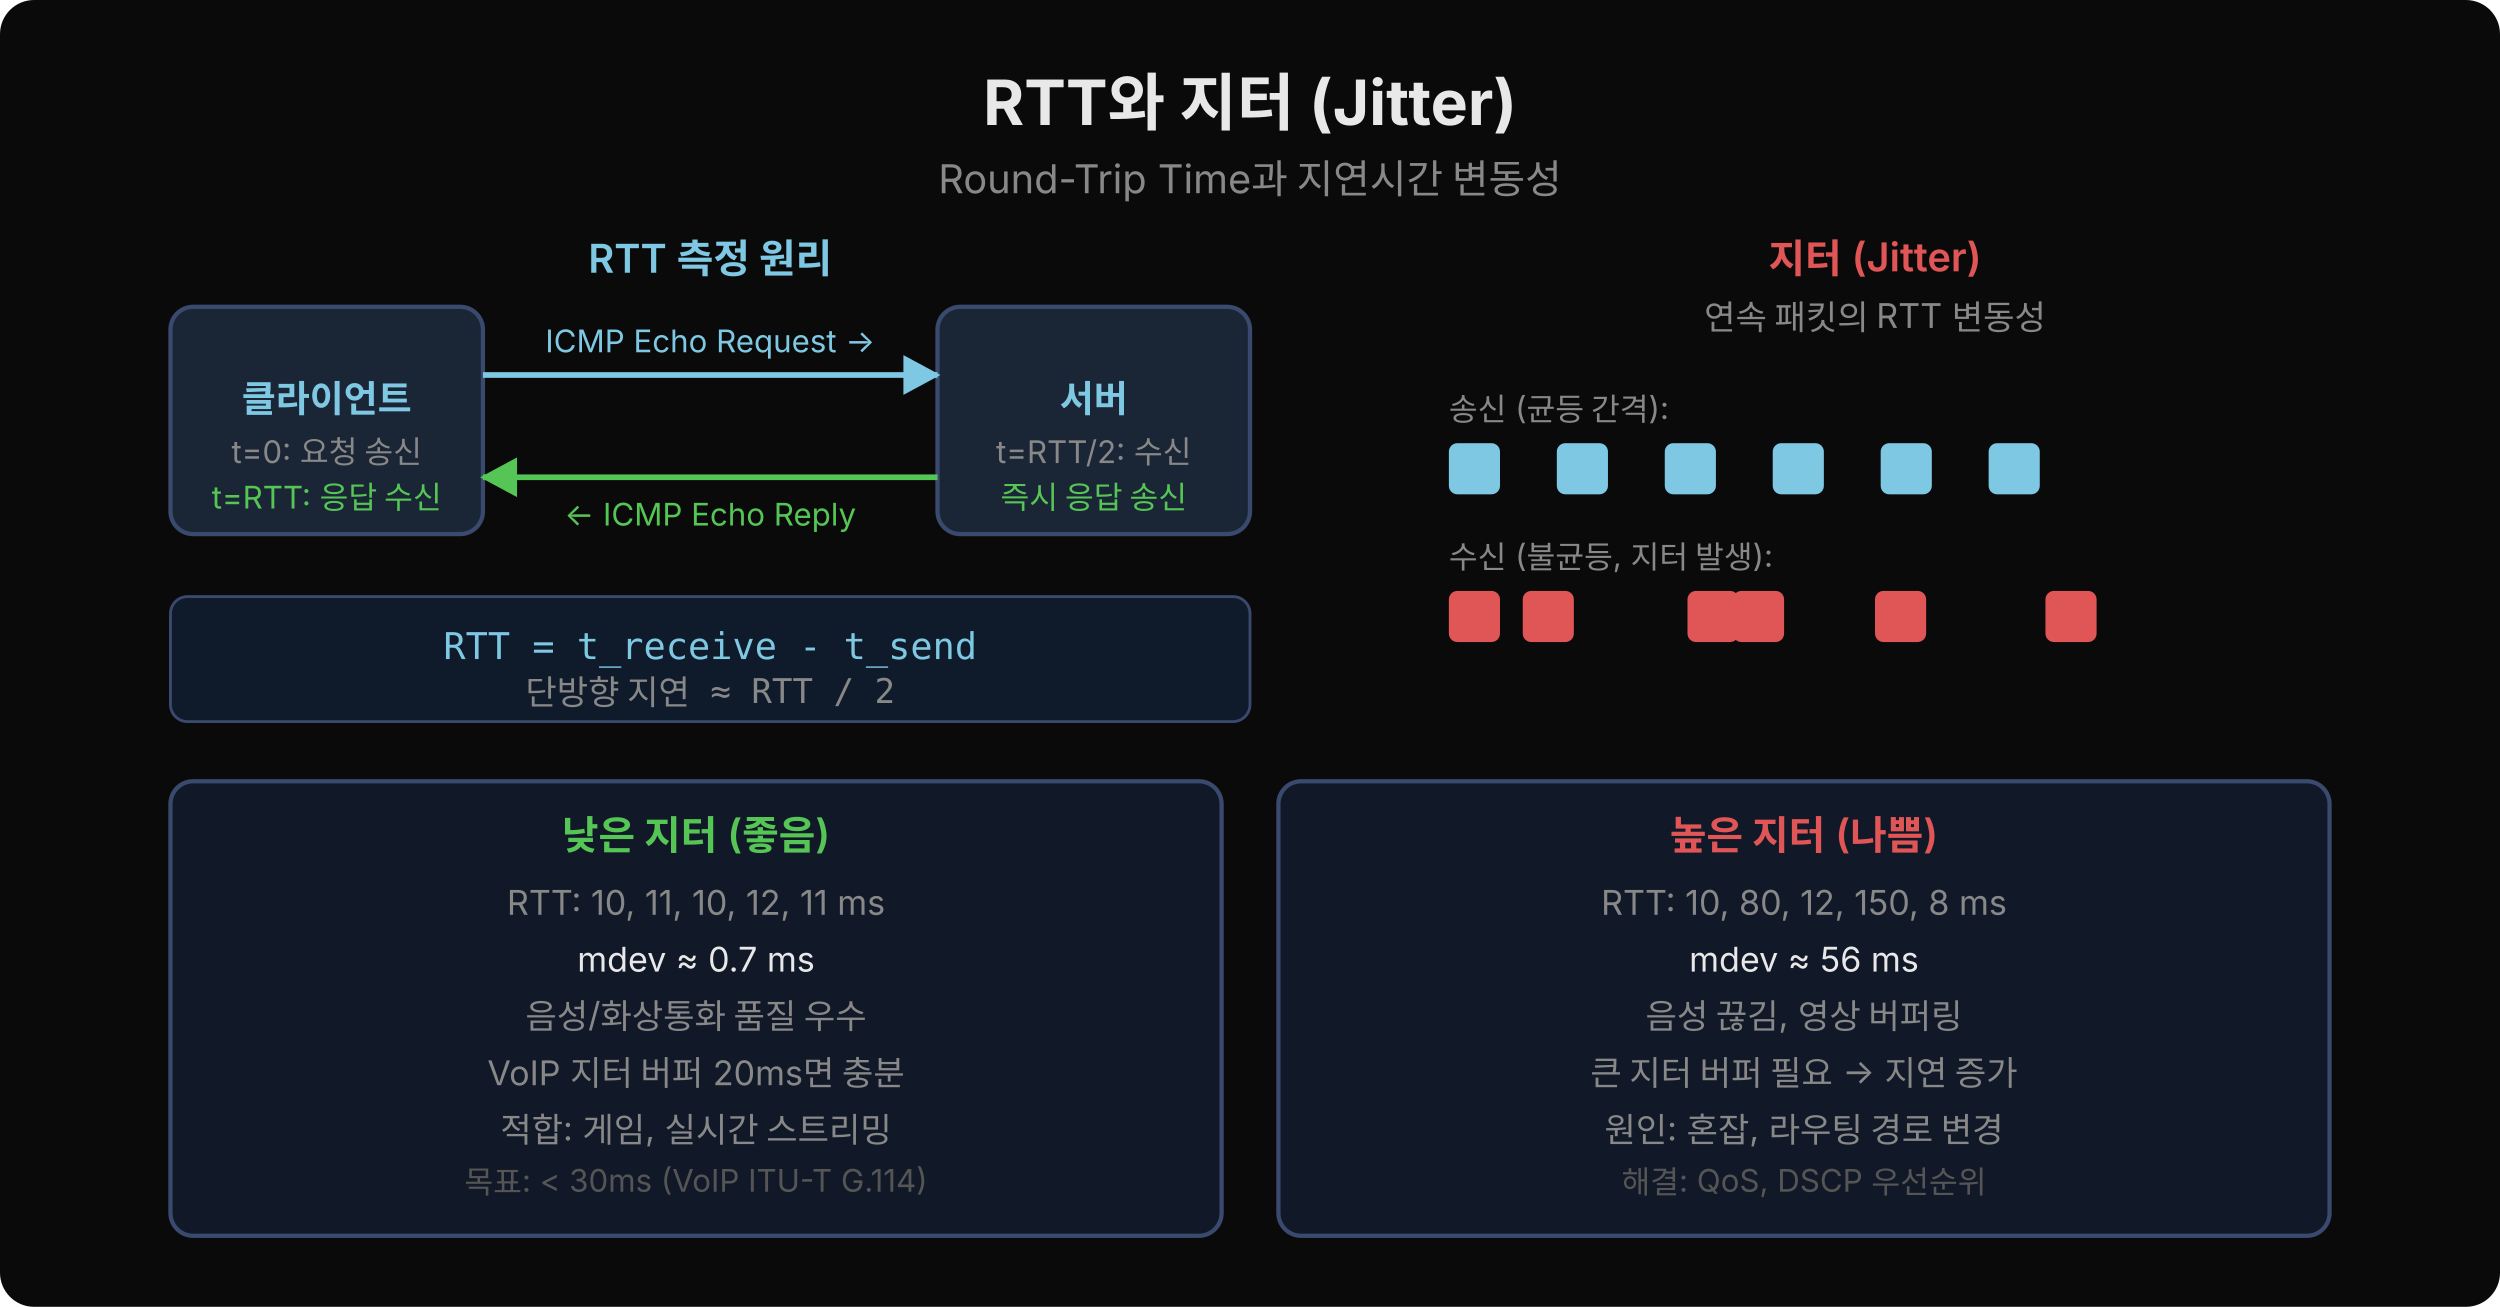
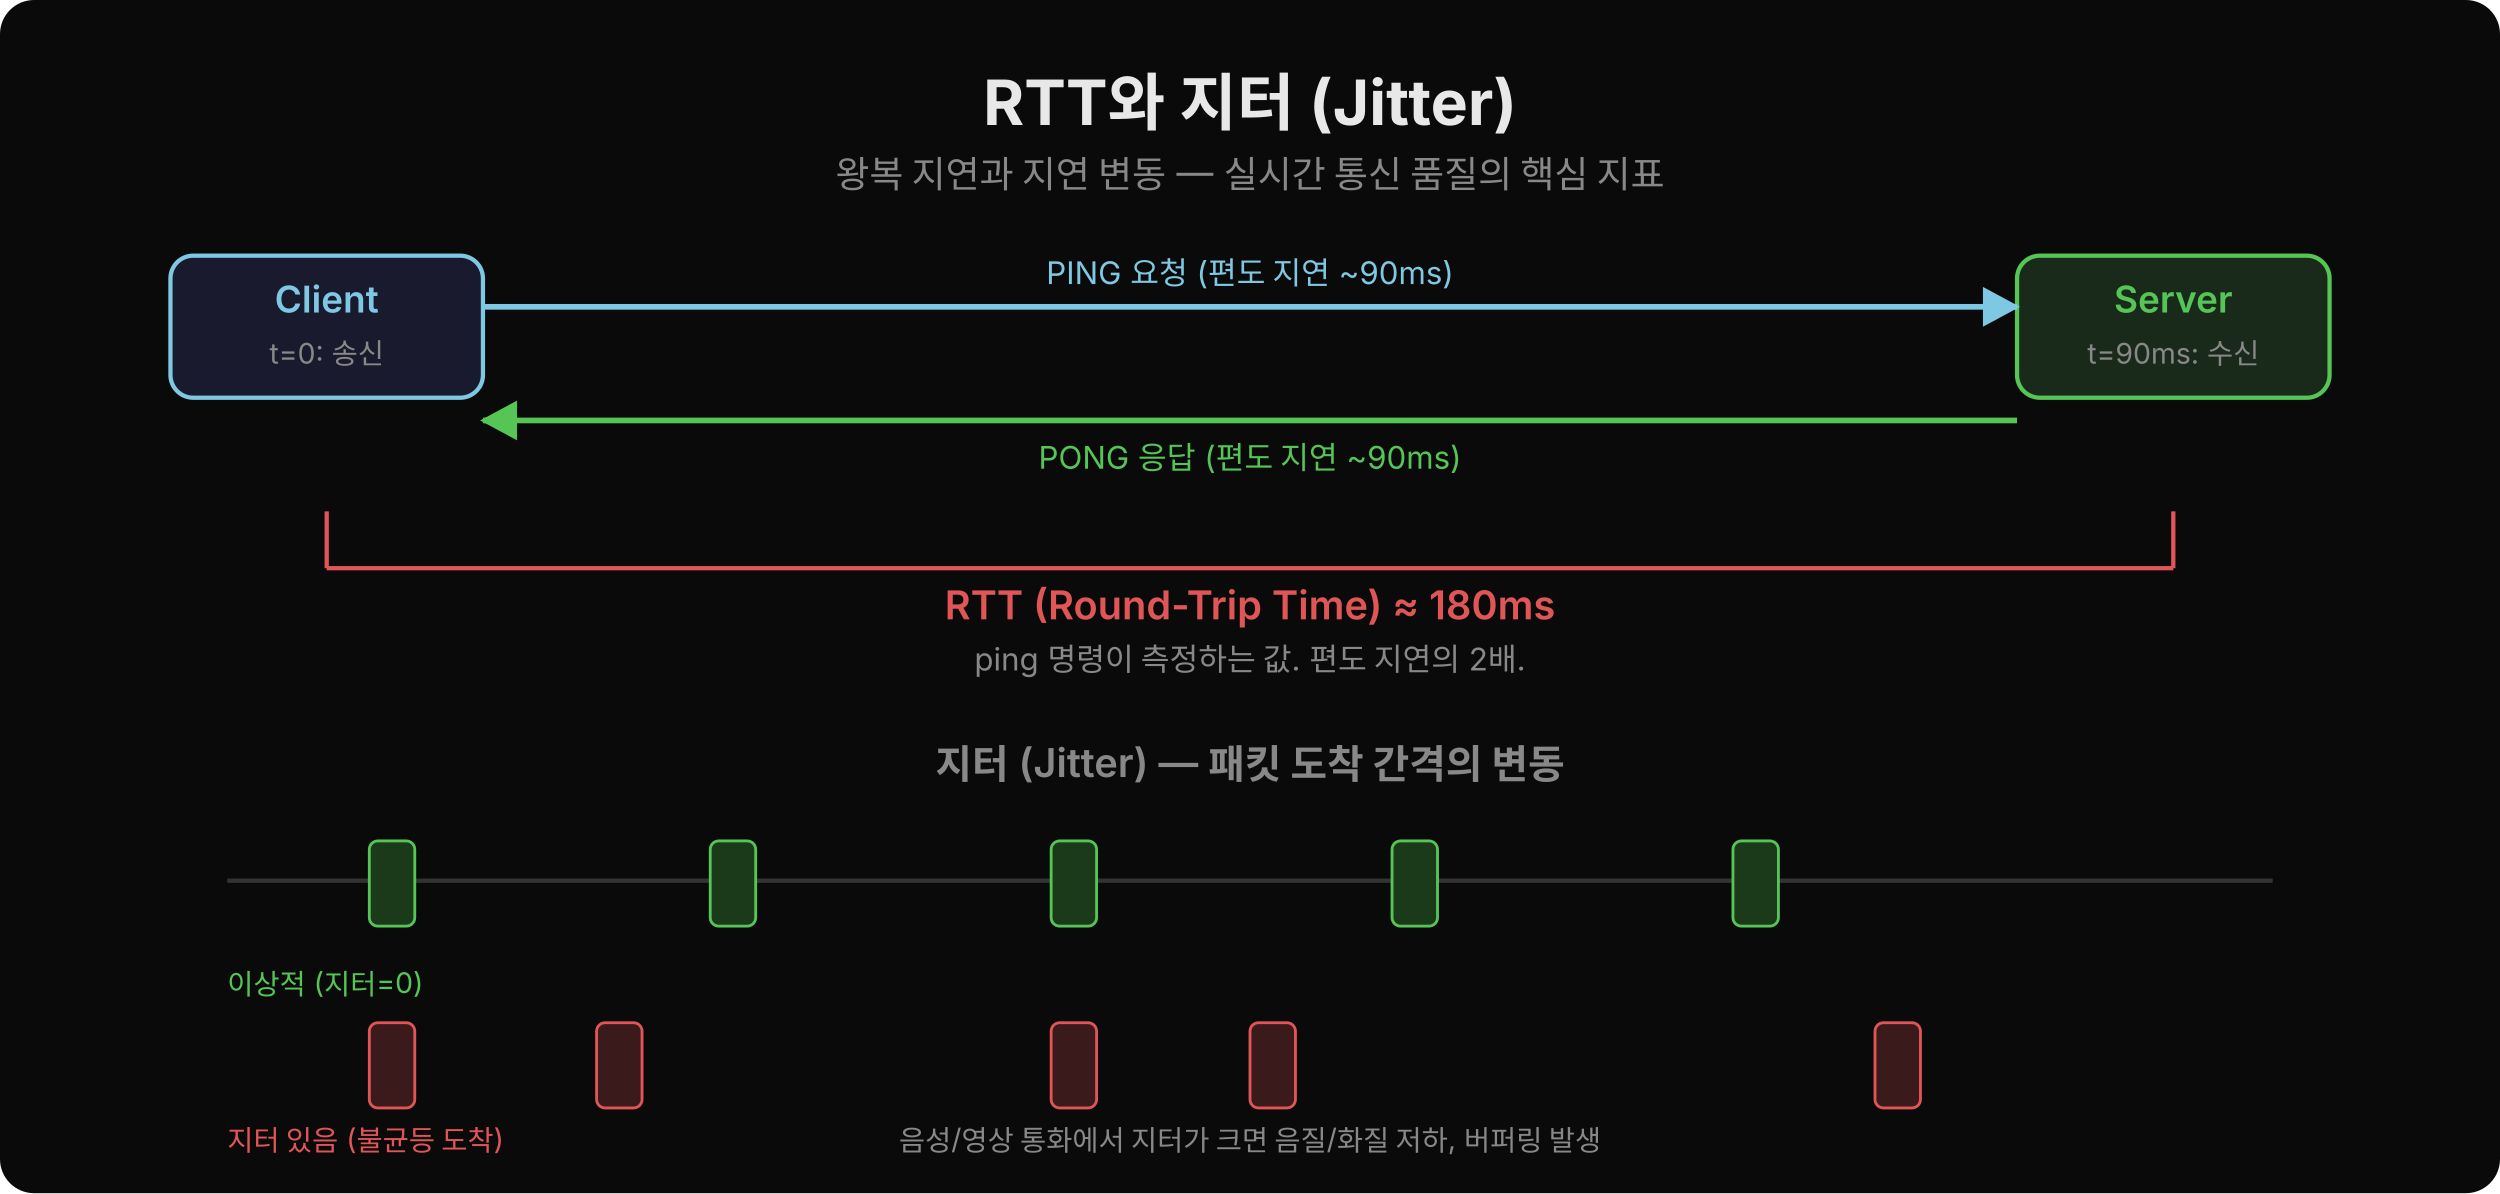
- <svg xmlns="http://www.w3.org/2000/svg" width="880" height="460" viewBox="0 0 880 460">
+ <svg xmlns="http://www.w3.org/2000/svg" width="880" height="420" viewBox="0 0 880 420">
  <defs>
    <marker id="arr" viewBox="0 0 14 14" refX="12" refY="7" markerUnits="userSpaceOnUse" markerWidth="14" markerHeight="14" orient="auto">
      <path d="M 0 0 L 13 7 L 0 14 z" fill="#7ec8e3" />
    </marker>
-     <marker id="arr2" viewBox="0 0 14 14" refX="12" refY="7" markerUnits="userSpaceOnUse" markerWidth="14" markerHeight="14" orient="auto">
+     <marker id="arrb" viewBox="0 0 14 14" refX="12" refY="7" markerUnits="userSpaceOnUse" markerWidth="14" markerHeight="14" orient="auto">
      <path d="M 0 0 L 13 7 L 0 14 z" fill="#55c555" />
    </marker>
-     <marker id="arr3" viewBox="0 0 14 14" refX="12" refY="7" markerUnits="userSpaceOnUse" markerWidth="14" markerHeight="14" orient="auto">
-       <path d="M 0 0 L 13 7 L 0 14 z" fill="#e05555" />
-     </marker>
  </defs>
-   <rect width="880" height="460" fill="#0a0a0a" rx="12" />
+   <rect width="880" height="420" fill="#0a0a0a" rx="12" />
  <text x="440" y="44" font-family="'Wanted Sans Variable','Wanted Sans',-apple-system,sans-serif" font-size="22" font-weight="700" fill="#e8e8e8" text-anchor="middle">RTT와 지터 (Jitter)</text>
-   <text x="440" y="68" font-family="'Wanted Sans Variable','Wanted Sans',-apple-system,sans-serif" font-size="14" fill="#888" text-anchor="middle">Round-Trip Time과 지연시간 변동성</text>
-   <text x="250" y="96" font-family="'Wanted Sans Variable','Wanted Sans',-apple-system,sans-serif" font-size="14" font-weight="600" fill="#7ec8e3" text-anchor="middle">RTT 측정 원리</text>
-   <rect x="60" y="108" width="110" height="80" rx="8" fill="#1a2535" stroke="#3a4a6e" stroke-width="1.5" />
-   <text x="115" y="145" font-family="'Wanted Sans Variable','Wanted Sans',-apple-system,sans-serif" font-size="13" font-weight="600" fill="#7ec8e3" text-anchor="middle">클라이언트</text>
-   <text x="115" y="163" font-family="'Wanted Sans Variable','Wanted Sans',-apple-system,sans-serif" font-size="11" fill="#888" text-anchor="middle">t=0: 요청 송신</text>
-   <text x="115" y="179" font-family="'Wanted Sans Variable','Wanted Sans',-apple-system,sans-serif" font-size="11" fill="#55c555" text-anchor="middle">t=RTT: 응답 수신</text>
-   <rect x="330" y="108" width="110" height="80" rx="8" fill="#1a2535" stroke="#3a4a6e" stroke-width="1.5" />
-   <text x="385" y="145" font-family="'Wanted Sans Variable','Wanted Sans',-apple-system,sans-serif" font-size="13" font-weight="600" fill="#7ec8e3" text-anchor="middle">서버</text>
-   <text x="385" y="163" font-family="'Wanted Sans Variable','Wanted Sans',-apple-system,sans-serif" font-size="11" fill="#888" text-anchor="middle">t=RTT/2: 수신</text>
-   <text x="385" y="179" font-family="'Wanted Sans Variable','Wanted Sans',-apple-system,sans-serif" font-size="11" fill="#55c555" text-anchor="middle">즉시 응답 송신</text>
-   <line x1="170" y1="132" x2="330" y2="132" stroke="#7ec8e3" stroke-width="2" marker-end="url(#arr)" />
-   <text x="250" y="124" font-family="'Wanted Sans Variable','Wanted Sans',-apple-system,sans-serif" font-size="11" fill="#7ec8e3" text-anchor="middle">ICMP Echo Request →</text>
-   <line x1="330" y1="168" x2="170" y2="168" stroke="#55c555" stroke-width="2" marker-end="url(#arr2)" />
-   <text x="250" y="185" font-family="'Wanted Sans Variable','Wanted Sans',-apple-system,sans-serif" font-size="11" fill="#55c555" text-anchor="middle">← ICMP Echo Reply</text>
-   <rect x="60" y="210" width="380" height="44" rx="6" fill="#0f1a2a" stroke="#3a4a6e" stroke-width="1" />
-   <text x="250" y="232" font-family="'JetBrains Mono','Menlo','Consolas',monospace" font-size="13" fill="#7ec8e3" text-anchor="middle">RTT = t_receive - t_send</text>
-   <text x="250" y="248" font-family="'JetBrains Mono','Menlo','Consolas',monospace" font-size="12" fill="#888" text-anchor="middle">단방향 지연 ≈ RTT / 2</text>
-   <text x="660" y="96" font-family="'Wanted Sans Variable','Wanted Sans',-apple-system,sans-serif" font-size="14" font-weight="600" fill="#e05555" text-anchor="middle">지터 (Jitter)</text>
-   <text x="660" y="116" font-family="'Wanted Sans Variable','Wanted Sans',-apple-system,sans-serif" font-size="12" fill="#888" text-anchor="middle">연속 패킷의 RTT 변동성</text>
-   <text x="510" y="148" font-family="'Wanted Sans Variable','Wanted Sans',-apple-system,sans-serif" font-size="11" fill="#888">송신 (균등 간격):</text>
-   <rect x="510" y="156" width="18" height="18" rx="3" fill="#7ec8e3" stroke="none" />
-   <rect x="548" y="156" width="18" height="18" rx="3" fill="#7ec8e3" stroke="none" />
-   <rect x="586" y="156" width="18" height="18" rx="3" fill="#7ec8e3" stroke="none" />
-   <rect x="624" y="156" width="18" height="18" rx="3" fill="#7ec8e3" stroke="none" />
-   <rect x="662" y="156" width="18" height="18" rx="3" fill="#7ec8e3" stroke="none" />
-   <rect x="700" y="156" width="18" height="18" rx="3" fill="#7ec8e3" stroke="none" />
-   <text x="510" y="200" font-family="'Wanted Sans Variable','Wanted Sans',-apple-system,sans-serif" font-size="11" fill="#888">수신 (불균등, 지터 발생):</text>
-   <rect x="510" y="208" width="18" height="18" rx="3" fill="#e05555" stroke="none" />
-   <rect x="536" y="208" width="18" height="18" rx="3" fill="#e05555" stroke="none" />
-   <rect x="594" y="208" width="18" height="18" rx="3" fill="#e05555" stroke="none" />
-   <rect x="610" y="208" width="18" height="18" rx="3" fill="#e05555" stroke="none" />
-   <rect x="660" y="208" width="18" height="18" rx="3" fill="#e05555" stroke="none" />
-   <rect x="720" y="208" width="18" height="18" rx="3" fill="#e05555" stroke="none" />
-   <rect x="60" y="275" width="370" height="160" rx="8" fill="#111827" stroke="#3a4a6e" stroke-width="1.5" />
-   <text x="245" y="299" font-family="'Wanted Sans Variable','Wanted Sans',-apple-system,sans-serif" font-size="14" font-weight="600" fill="#55c555" text-anchor="middle">낮은 지터 (좋음)</text>
-   <text x="245" y="322" font-family="'Wanted Sans Variable','Wanted Sans',-apple-system,sans-serif" font-size="12" fill="#888" text-anchor="middle">RTT: 10, 11, 10, 12, 11 ms</text>
-   <text x="245" y="342" font-family="'Wanted Sans Variable','Wanted Sans',-apple-system,sans-serif" font-size="12" fill="#e8e8e8" text-anchor="middle">mdev ≈ 0.7 ms</text>
-   <text x="245" y="362" font-family="'Wanted Sans Variable','Wanted Sans',-apple-system,sans-serif" font-size="12" fill="#888" text-anchor="middle">음성/화상통화 품질 우수</text>
-   <text x="245" y="382" font-family="'Wanted Sans Variable','Wanted Sans',-apple-system,sans-serif" font-size="12" fill="#888" text-anchor="middle">VoIP 지터 버퍼 20ms면 충분</text>
-   <text x="245" y="402" font-family="'Wanted Sans Variable','Wanted Sans',-apple-system,sans-serif" font-size="12" fill="#888" text-anchor="middle">적합: 게임, 실시간 스트리밍</text>
-   <text x="245" y="420" font-family="'Wanted Sans Variable','Wanted Sans',-apple-system,sans-serif" font-size="11" fill="#555" text-anchor="middle">목표: &lt; 30ms (VoIP ITU-T G.114)</text>
-   <rect x="450" y="275" width="370" height="160" rx="8" fill="#111827" stroke="#3a4a6e" stroke-width="1.5" />
-   <text x="635" y="299" font-family="'Wanted Sans Variable','Wanted Sans',-apple-system,sans-serif" font-size="14" font-weight="600" fill="#e05555" text-anchor="middle">높은 지터 (나쁨)</text>
-   <text x="635" y="322" font-family="'Wanted Sans Variable','Wanted Sans',-apple-system,sans-serif" font-size="12" fill="#888" text-anchor="middle">RTT: 10, 80, 12, 150, 8 ms</text>
-   <text x="635" y="342" font-family="'Wanted Sans Variable','Wanted Sans',-apple-system,sans-serif" font-size="12" fill="#e8e8e8" text-anchor="middle">mdev ≈ 56 ms</text>
-   <text x="635" y="362" font-family="'Wanted Sans Variable','Wanted Sans',-apple-system,sans-serif" font-size="12" fill="#888" text-anchor="middle">음성 끊김, 영상 버퍼링</text>
-   <text x="635" y="382" font-family="'Wanted Sans Variable','Wanted Sans',-apple-system,sans-serif" font-size="12" fill="#888" text-anchor="middle">큰 지터 버퍼 필요 → 지연 증가</text>
-   <text x="635" y="402" font-family="'Wanted Sans Variable','Wanted Sans',-apple-system,sans-serif" font-size="12" fill="#888" text-anchor="middle">원인: 혼잡, 라우팅 경로 변경</text>
-   <text x="635" y="420" font-family="'Wanted Sans Variable','Wanted Sans',-apple-system,sans-serif" font-size="11" fill="#555" text-anchor="middle">해결: QoS, DSCP 우선순위</text>
+   <text x="440" y="66" font-family="'Wanted Sans Variable','Wanted Sans',-apple-system,sans-serif" font-size="13" fill="#888" text-anchor="middle">왕복 지연과 지연 변동 — 실시간 통신 품질의 핵심 지표</text>
+   <rect x="60" y="90" width="110" height="50" rx="8" fill="#1a1a2e" stroke="#7ec8e3" stroke-width="1.5" />
+   <text x="115" y="110" font-family="'Wanted Sans Variable','Wanted Sans',-apple-system,sans-serif" font-size="13" font-weight="600" fill="#7ec8e3" text-anchor="middle">Client</text>
+   <text x="115" y="128" font-family="'Wanted Sans Variable','Wanted Sans',-apple-system,sans-serif" font-size="10" fill="#888" text-anchor="middle">t=0: 송신</text>
+   <rect x="710" y="90" width="110" height="50" rx="8" fill="#1a2a1a" stroke="#55c555" stroke-width="1.5" />
+   <text x="765" y="110" font-family="'Wanted Sans Variable','Wanted Sans',-apple-system,sans-serif" font-size="13" font-weight="600" fill="#55c555" text-anchor="middle">Server</text>
+   <text x="765" y="128" font-family="'Wanted Sans Variable','Wanted Sans',-apple-system,sans-serif" font-size="10" fill="#888" text-anchor="middle">t=90ms: 수신</text>
+   <line x1="170" y1="108" x2="710" y2="108" stroke="#7ec8e3" stroke-width="2" marker-end="url(#arr)" />
+   <text x="440" y="100" font-family="'Wanted Sans Variable','Wanted Sans',-apple-system,sans-serif" font-size="11" fill="#7ec8e3" text-anchor="middle">PING 요청 (편도 지연 ~90ms)</text>
+   <line x1="710" y1="148" x2="170" y2="148" stroke="#55c555" stroke-width="2" marker-end="url(#arrb)" />
+   <text x="440" y="165" font-family="'Wanted Sans Variable','Wanted Sans',-apple-system,sans-serif" font-size="11" fill="#55c555" text-anchor="middle">PONG 응답 (편도 지연 ~90ms)</text>
+   <line x1="115" y1="180" x2="115" y2="200" stroke="#e05555" stroke-width="1.5" />
+   <line x1="115" y1="200" x2="765" y2="200" stroke="#e05555" stroke-width="1.5" />
+   <line x1="765" y1="200" x2="765" y2="180" stroke="#e05555" stroke-width="1.5" />
+   <text x="440" y="218" font-family="'Wanted Sans Variable','Wanted Sans',-apple-system,sans-serif" font-size="14" font-weight="600" fill="#e05555" text-anchor="middle">RTT (Round-Trip Time) ≈ 180ms</text>
+   <text x="440" y="236" font-family="'Wanted Sans Variable','Wanted Sans',-apple-system,sans-serif" font-size="11" fill="#888" text-anchor="middle">ping 명령이 측정하는 값. 편도 지연의 2배.</text>
+   <text x="440" y="274" font-family="'Wanted Sans Variable','Wanted Sans',-apple-system,sans-serif" font-size="14" font-weight="600" fill="#888" text-anchor="middle">지터 (Jitter) — 패킷 도착 간격의 변동</text>
+   <line x1="80" y1="310" x2="800" y2="310" stroke="#333" stroke-width="1.5" />
+   <rect x="130" y="296" width="16" height="30" rx="3" fill="#1a3a1a" stroke="#55c555" stroke-width="1" />
+   <rect x="250" y="296" width="16" height="30" rx="3" fill="#1a3a1a" stroke="#55c555" stroke-width="1" />
+   <rect x="370" y="296" width="16" height="30" rx="3" fill="#1a3a1a" stroke="#55c555" stroke-width="1" />
+   <rect x="490" y="296" width="16" height="30" rx="3" fill="#1a3a1a" stroke="#55c555" stroke-width="1" />
+   <rect x="610" y="296" width="16" height="30" rx="3" fill="#1a3a1a" stroke="#55c555" stroke-width="1" />
+   <text x="80" y="350" font-family="'Wanted Sans Variable','Wanted Sans',-apple-system,sans-serif" font-size="10" fill="#55c555">이상적 (지터=0)</text>
+   <rect x="130" y="360" width="16" height="30" rx="3" fill="#3a1a1a" stroke="#e05555" stroke-width="1" />
+   <rect x="210" y="360" width="16" height="30" rx="3" fill="#3a1a1a" stroke="#e05555" stroke-width="1" />
+   <rect x="370" y="360" width="16" height="30" rx="3" fill="#3a1a1a" stroke="#e05555" stroke-width="1" />
+   <rect x="440" y="360" width="16" height="30" rx="3" fill="#3a1a1a" stroke="#e05555" stroke-width="1" />
+   <rect x="660" y="360" width="16" height="30" rx="3" fill="#3a1a1a" stroke="#e05555" stroke-width="1" />
+   <text x="80" y="405" font-family="'Wanted Sans Variable','Wanted Sans',-apple-system,sans-serif" font-size="10" fill="#e05555">지터 있음 (불균등 도착)</text>
+   <text x="440" y="405" font-family="'Wanted Sans Variable','Wanted Sans',-apple-system,sans-serif" font-size="10" fill="#888" text-anchor="middle">음성/영상 통화에서 지터가 크면 음질/화질 저하, 버퍼링 발생</text>
</svg>
